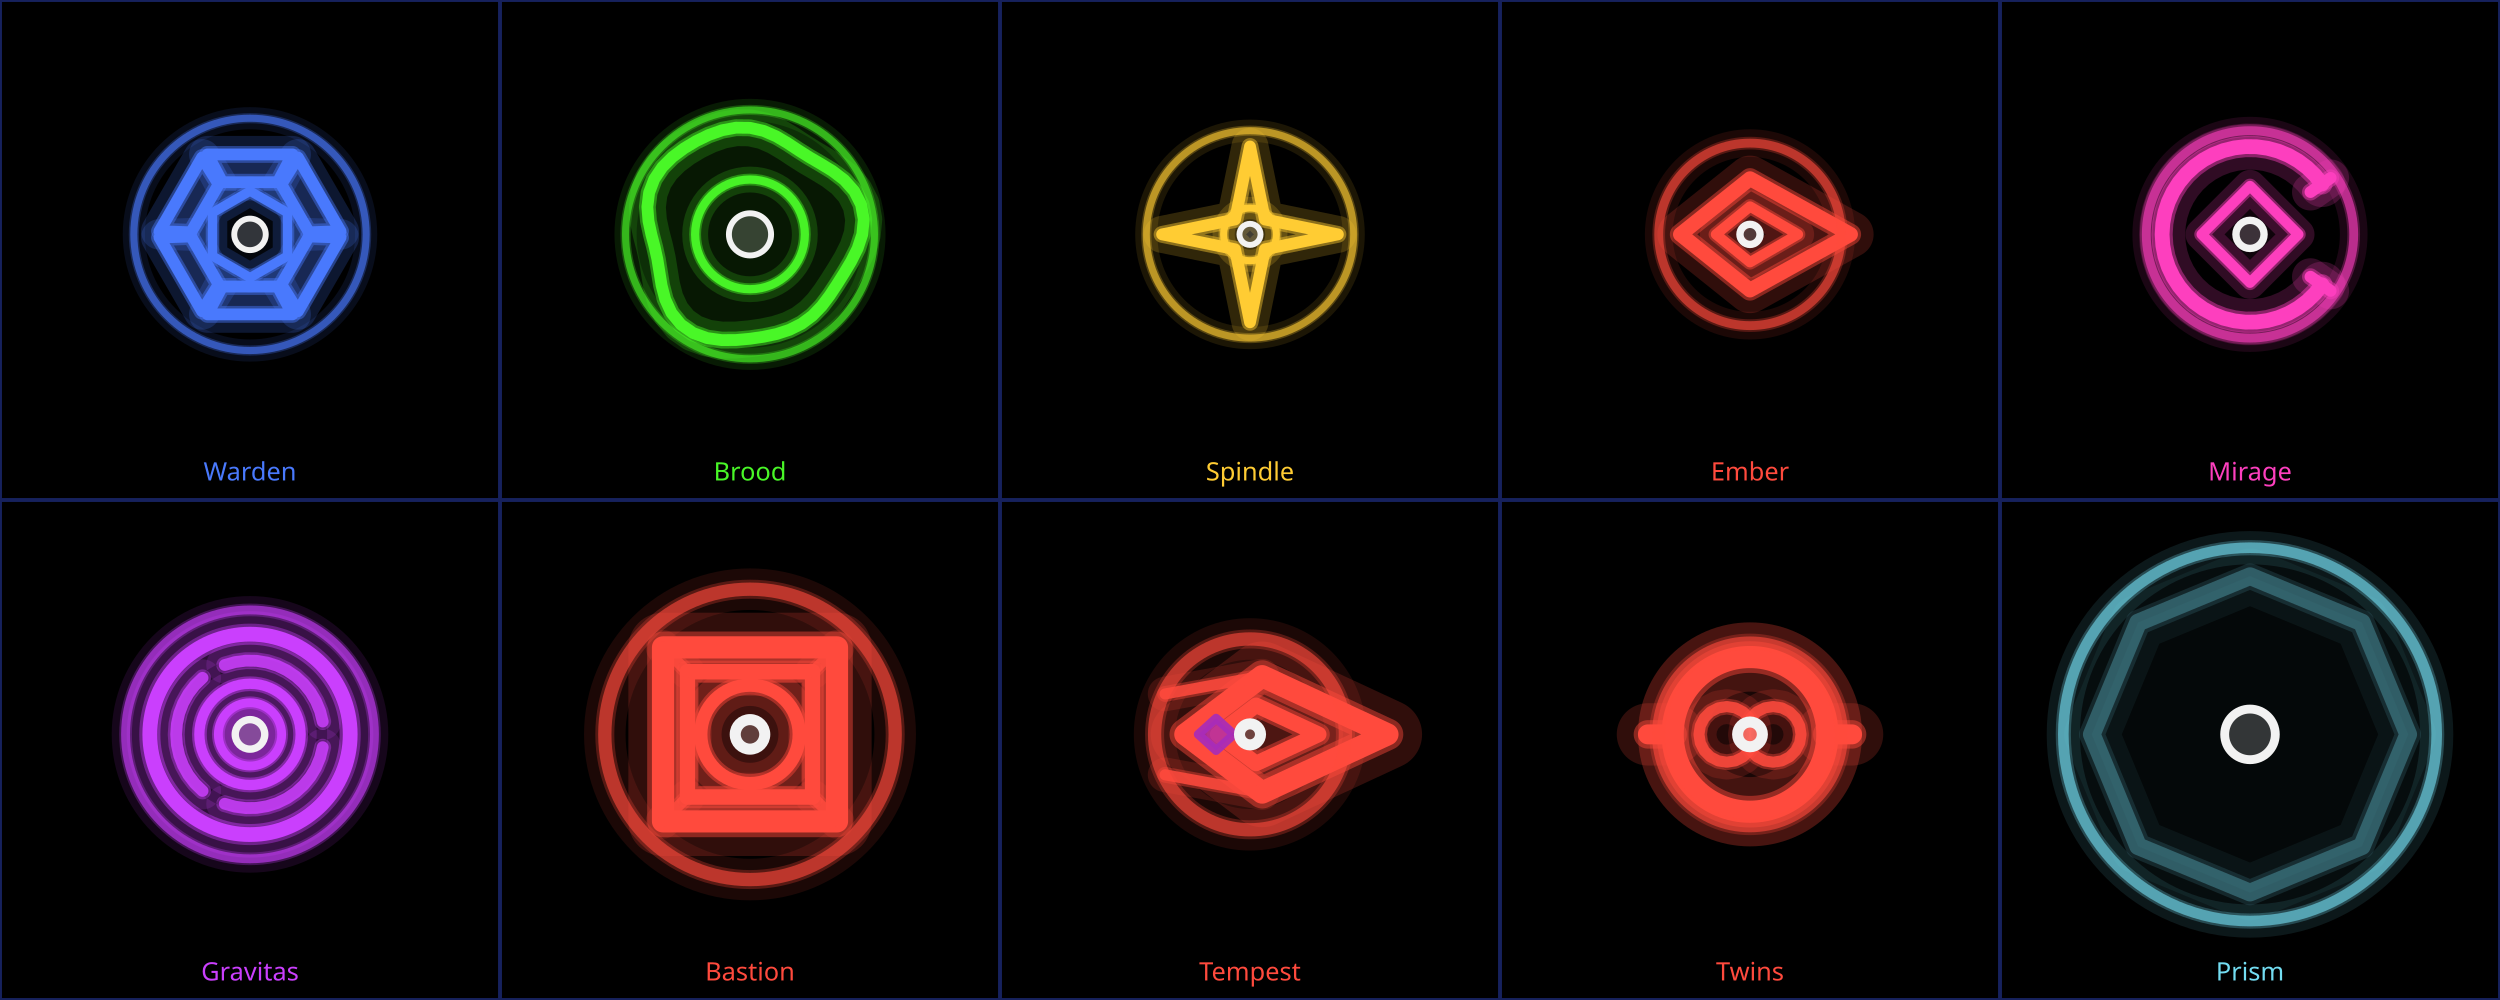
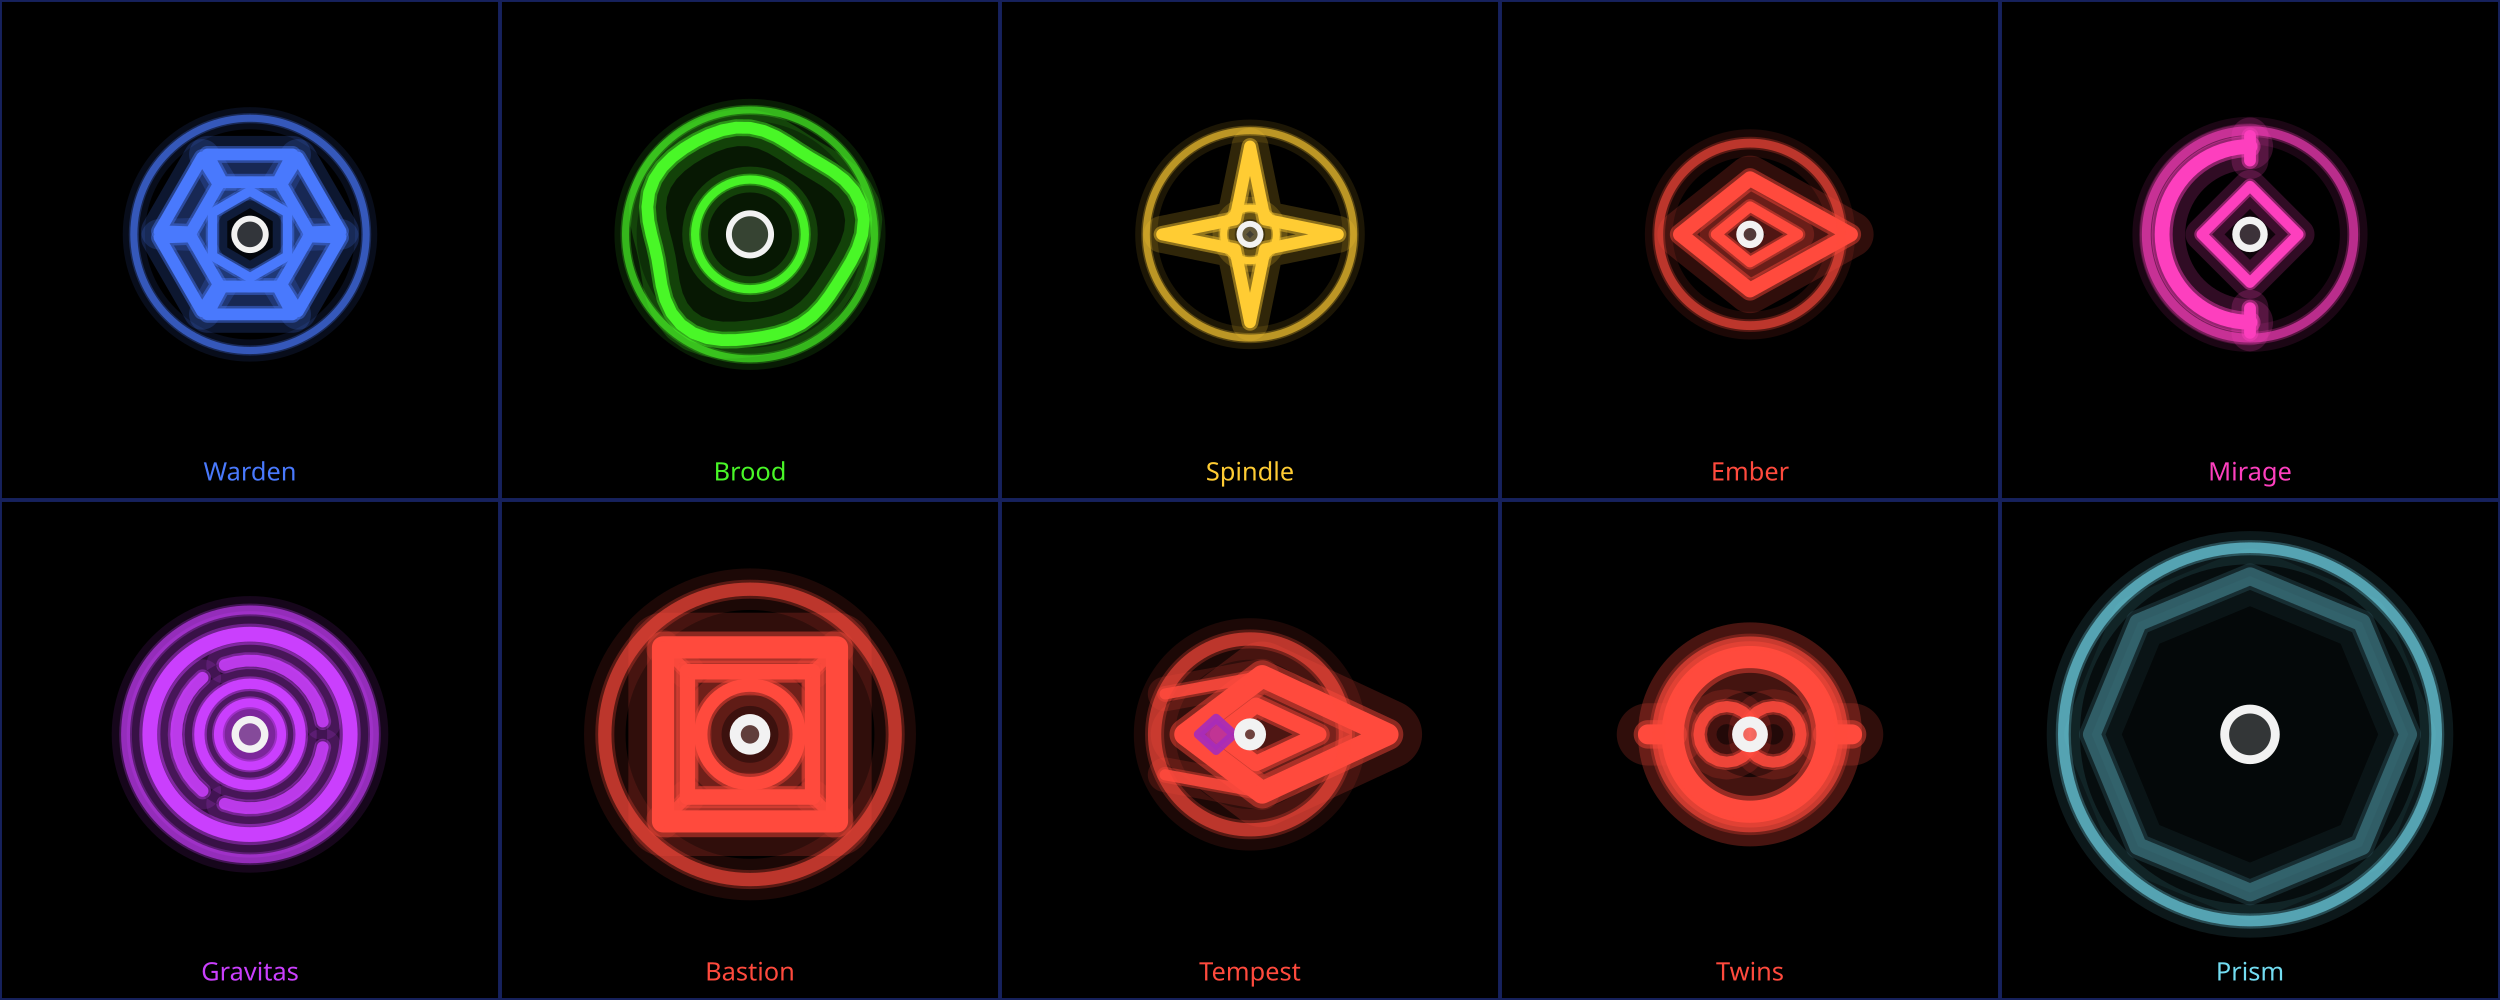
<svg xmlns="http://www.w3.org/2000/svg" width="1280" height="512" viewBox="0 0 1280 512">
  <rect width="1280" height="512" fill="#000000" />
  <g transform="translate(0.00 0.00)">
    <rect x="0.50" y="0.50" width="255" height="255" fill="none" stroke="#2c43ba" stroke-opacity="0.50" />
    <g transform="translate(128.00 120.00) scale(0.90)">
      <g fill="none" stroke="#4979fd" stroke-opacity="0.19" stroke-width="21.00" stroke-linejoin="round" stroke-linecap="round">
        <polygon points="51.49,1.80 27.30,43.69 17.81,28.49 33.58,1.17" />
        <polygon points="24.19,45.49 -24.19,45.49 -15.77,29.67 15.77,29.67" />
        <polygon points="-27.30,43.69 -51.49,1.80 -33.58,1.17 -17.81,28.49" />
        <polygon points="-51.49,-1.80 -27.30,-43.69 -17.81,-28.49 -33.58,-1.17" />
        <polygon points="-24.19,-45.49 24.19,-45.49 15.77,-29.67 -15.77,-29.67" />
        <polygon points="27.30,-43.69 51.49,-1.80 33.58,-1.17 17.81,-28.49" />
      </g>
      <g fill="none" stroke="#4979fd" stroke-opacity="0.44" stroke-width="9.60" stroke-linejoin="round" stroke-linecap="round">
        <polygon points="51.49,1.80 27.30,43.69 17.81,28.49 33.58,1.17" />
        <polygon points="24.19,45.49 -24.19,45.49 -15.77,29.67 15.77,29.67" />
        <polygon points="-27.30,43.69 -51.49,1.80 -33.58,1.17 -17.81,28.49" />
        <polygon points="-51.49,-1.80 -27.30,-43.69 -17.81,-28.49 -33.58,-1.17" />
        <polygon points="-24.19,-45.49 24.19,-45.49 15.77,-29.67 -15.77,-29.67" />
        <polygon points="27.30,-43.69 51.49,-1.80 33.58,-1.17 17.81,-28.49" />
      </g>
      <g fill="none" stroke="#4979fd" stroke-opacity="0.19" stroke-width="16.80" stroke-linejoin="round" stroke-linecap="round">
        <polygon points="0.00,-24.64 -21.34,-12.32 -21.34,12.32 0.00,24.64 21.34,12.32 21.34,-12.32" />
      </g>
      <g fill="none" stroke="#4979fd" stroke-opacity="0.44" stroke-width="7.68" stroke-linejoin="round" stroke-linecap="round">
        <polygon points="0.00,-24.64 -21.34,-12.32 -21.34,12.32 0.00,24.64 21.34,12.32 21.34,-12.32" />
      </g>
      <g fill="none" stroke="#4979fd" stroke-opacity="0.11" stroke-width="12.60" stroke-linejoin="round" stroke-linecap="round">
        <circle cx="0.00" cy="0.00" r="66.08" />
      </g>
      <g fill="none" stroke="#4979fd" stroke-opacity="0.26" stroke-width="5.76" stroke-linejoin="round" stroke-linecap="round">
        <circle cx="0.00" cy="0.00" r="66.08" />
      </g>
      <g fill="#4979fd" fill-opacity="0.18" stroke="none">
        <polygon points="51.49,1.80 27.30,43.69 17.81,28.49 33.58,1.17" />
        <polygon points="24.19,45.49 -24.19,45.49 -15.77,29.67 15.77,29.67" />
        <polygon points="-27.30,43.69 -51.49,1.80 -33.58,1.17 -17.81,28.49" />
        <polygon points="-51.49,-1.80 -27.30,-43.69 -17.81,-28.49 -33.58,-1.17" />
        <polygon points="-24.19,-45.49 24.19,-45.49 15.77,-29.67 -15.77,-29.67" />
        <polygon points="27.30,-43.69 51.49,-1.80 33.58,-1.17 17.81,-28.49" />
      </g>
      <g fill="none" stroke="#4979fd" stroke-opacity="1.00" stroke-width="6.72" stroke-linejoin="round" stroke-linecap="round">
        <polygon points="51.49,1.80 27.30,43.69 17.81,28.49 33.58,1.17" />
        <polygon points="24.19,45.49 -24.19,45.49 -15.77,29.67 15.77,29.67" />
        <polygon points="-27.30,43.69 -51.49,1.80 -33.58,1.17 -17.81,28.49" />
        <polygon points="-51.49,-1.80 -27.30,-43.69 -17.81,-28.49 -33.58,-1.17" />
        <polygon points="-24.19,-45.49 24.19,-45.49 15.77,-29.67 -15.77,-29.67" />
        <polygon points="27.30,-43.69 51.49,-1.80 33.58,-1.17 17.81,-28.49" />
      </g>
      <g fill="#4979fd" fill-opacity="0.05" stroke="none">
        <polygon points="0.00,-24.64 -21.34,-12.32 -21.34,12.32 0.00,24.64 21.34,12.32 21.34,-12.32" />
      </g>
      <g fill="none" stroke="#4979fd" stroke-opacity="1.00" stroke-width="5.38" stroke-linejoin="round" stroke-linecap="round">
        <polygon points="0.00,-24.64 -21.34,-12.32 -21.34,12.32 0.00,24.64 21.34,12.32 21.34,-12.32" />
      </g>
      <g fill="#f2f2f2" fill-opacity="0.20" stroke="none">
        <circle cx="0.00" cy="0.00" r="8.96" />
      </g>
      <g fill="none" stroke="#f2f2f2" stroke-opacity="1.00" stroke-width="3.36" stroke-linejoin="round" stroke-linecap="round">
        <circle cx="0.00" cy="0.00" r="8.96" />
      </g>
      <g fill="none" stroke="#4979fd" stroke-opacity="0.60" stroke-width="4.03" stroke-linejoin="round" stroke-linecap="round">
        <circle cx="0.00" cy="0.00" r="66.08" />
      </g>
    </g>
    <text x="128.00" y="246.00" fill="#4979fd" font-family="sans-serif" font-size="13" text-anchor="middle">Warden</text>
  </g>
  <g transform="translate(256.00 0.00)">
    <rect x="0.50" y="0.50" width="255" height="255" fill="none" stroke="#2c43ba" stroke-opacity="0.50" />
    <g transform="translate(128.00 120.00) scale(0.90)">
      <g fill="none" stroke="#49f727" stroke-opacity="0.19" stroke-width="21.00" stroke-linejoin="round" stroke-linecap="round">
        <polygon points="63.88,0.00 61.21,8.06 57.52,15.41 53.48,22.15 49.45,28.55 45.33,34.79 40.80,40.80 35.51,46.28 29.36,50.85 22.49,54.29 15.18,56.67 7.67,58.26 0.00,59.38 -7.91,60.10 -16.12,60.15 -24.44,58.99 -32.39,56.11 -39.33,51.26 -44.68,44.68 -48.23,37.01 -50.29,29.04 -51.54,21.35 -52.70,14.12 -54.25,7.14 -56.12,0.00 -57.76,-7.60 -58.40,-15.65 -57.38,-23.77 -54.47,-31.45 -49.87,-38.26 -44.05,-44.05 -37.54,-48.92 -30.64,-53.07 -23.43,-56.57 -15.87,-59.24 -7.99,-60.71 0.00,-60.62 7.75,-58.88 14.94,-55.76 21.49,-51.87 27.61,-47.82 33.72,-43.95 40.18,-40.18 46.97,-36.04 53.63,-30.96 59.33,-24.58 63.21,-16.94 64.72,-8.52" />
      </g>
      <g fill="none" stroke="#49f727" stroke-opacity="0.44" stroke-width="9.60" stroke-linejoin="round" stroke-linecap="round">
        <polygon points="63.88,0.00 61.21,8.06 57.52,15.41 53.48,22.15 49.45,28.55 45.33,34.79 40.80,40.80 35.51,46.28 29.36,50.85 22.49,54.29 15.18,56.67 7.67,58.26 0.00,59.38 -7.91,60.10 -16.12,60.15 -24.44,58.99 -32.39,56.11 -39.33,51.26 -44.68,44.68 -48.23,37.01 -50.29,29.04 -51.54,21.35 -52.70,14.12 -54.25,7.14 -56.12,0.00 -57.76,-7.60 -58.40,-15.65 -57.38,-23.77 -54.47,-31.45 -49.87,-38.26 -44.05,-44.05 -37.54,-48.92 -30.64,-53.07 -23.43,-56.57 -15.87,-59.24 -7.99,-60.71 0.00,-60.62 7.75,-58.88 14.94,-55.76 21.49,-51.87 27.61,-47.82 33.72,-43.95 40.18,-40.18 46.97,-36.04 53.63,-30.96 59.33,-24.58 63.21,-16.94 64.72,-8.52" />
      </g>
      <g fill="none" stroke="#49f727" stroke-opacity="0.18" stroke-width="14.70" stroke-linejoin="round" stroke-linecap="round">
        <circle cx="0.00" cy="0.00" r="31.20" />
      </g>
      <g fill="none" stroke="#49f727" stroke-opacity="0.42" stroke-width="6.72" stroke-linejoin="round" stroke-linecap="round">
        <circle cx="0.00" cy="0.00" r="31.20" />
      </g>
      <g fill="none" stroke="#49f727" stroke-opacity="0.11" stroke-width="12.60" stroke-linejoin="round" stroke-linecap="round">
        <circle cx="0.00" cy="0.00" r="70.80" />
      </g>
      <g fill="none" stroke="#49f727" stroke-opacity="0.26" stroke-width="5.76" stroke-linejoin="round" stroke-linecap="round">
        <circle cx="0.00" cy="0.00" r="70.80" />
      </g>
      <g fill="#49f727" fill-opacity="0.10" stroke="none">
        <polygon points="63.88,0.00 61.21,8.06 57.52,15.41 53.48,22.15 49.45,28.55 45.33,34.79 40.80,40.80 35.51,46.28 29.36,50.85 22.49,54.29 15.18,56.67 7.67,58.26 0.00,59.38 -7.91,60.10 -16.12,60.15 -24.44,58.99 -32.39,56.11 -39.33,51.26 -44.68,44.68 -48.23,37.01 -50.29,29.04 -51.54,21.35 -52.70,14.12 -54.25,7.14 -56.12,0.00 -57.76,-7.60 -58.40,-15.65 -57.38,-23.77 -54.47,-31.45 -49.87,-38.26 -44.05,-44.05 -37.54,-48.92 -30.64,-53.07 -23.43,-56.57 -15.87,-59.24 -7.99,-60.71 0.00,-60.62 7.75,-58.88 14.94,-55.76 21.49,-51.87 27.61,-47.82 33.72,-43.95 40.18,-40.18 46.97,-36.04 53.63,-30.96 59.33,-24.58 63.21,-16.94 64.72,-8.52" />
      </g>
      <g fill="none" stroke="#49f727" stroke-opacity="1.00" stroke-width="6.72" stroke-linejoin="round" stroke-linecap="round">
        <polygon points="63.88,0.00 61.21,8.06 57.52,15.41 53.48,22.15 49.45,28.55 45.33,34.79 40.80,40.80 35.51,46.28 29.36,50.85 22.49,54.29 15.18,56.67 7.67,58.26 0.00,59.38 -7.91,60.10 -16.12,60.15 -24.44,58.99 -32.39,56.11 -39.33,51.26 -44.68,44.68 -48.23,37.01 -50.29,29.04 -51.54,21.35 -52.70,14.12 -54.25,7.14 -56.12,0.00 -57.76,-7.60 -58.40,-15.65 -57.38,-23.77 -54.47,-31.45 -49.87,-38.26 -44.05,-44.05 -37.54,-48.92 -30.64,-53.07 -23.43,-56.57 -15.87,-59.24 -7.99,-60.71 0.00,-60.62 7.75,-58.88 14.94,-55.76 21.49,-51.87 27.61,-47.82 33.72,-43.95 40.18,-40.18 46.97,-36.04 53.63,-30.96 59.33,-24.58 63.21,-16.94 64.72,-8.52" />
      </g>
      <g fill="none" stroke="#49f727" stroke-opacity="0.95" stroke-width="4.70" stroke-linejoin="round" stroke-linecap="round">
        <circle cx="0.00" cy="0.00" r="31.20" />
      </g>
      <g fill="#f2f2f2" fill-opacity="0.20" stroke="none">
        <circle cx="0.00" cy="0.00" r="12.00" />
      </g>
      <g fill="none" stroke="#f2f2f2" stroke-opacity="1.00" stroke-width="3.36" stroke-linejoin="round" stroke-linecap="round">
        <circle cx="0.00" cy="0.00" r="12.00" />
      </g>
      <g fill="none" stroke="#49f727" stroke-opacity="0.60" stroke-width="4.03" stroke-linejoin="round" stroke-linecap="round">
        <circle cx="0.00" cy="0.00" r="70.80" />
      </g>
    </g>
    <text x="128.00" y="246.00" fill="#49f727" font-family="sans-serif" font-size="13" text-anchor="middle">Brood</text>
  </g>
  <g transform="translate(512.00 0.00)">
    <rect x="0.50" y="0.50" width="255" height="255" fill="none" stroke="#2c43ba" stroke-opacity="0.50" />
    <g transform="translate(128.00 120.00) scale(0.90)">
      <g fill="none" stroke="#ffcc33" stroke-opacity="0.19" stroke-width="21.00" stroke-linejoin="round" stroke-linecap="round">
        <polygon points="50.00,0.00 8.49,8.49 0.00,50.00 -8.49,8.49 -50.00,0.00 -8.49,-8.49 0.00,-50.00 8.49,-8.49" />
      </g>
      <g fill="none" stroke="#ffcc33" stroke-opacity="0.44" stroke-width="9.60" stroke-linejoin="round" stroke-linecap="round">
        <polygon points="50.00,0.00 8.49,8.49 0.00,50.00 -8.49,8.49 -50.00,0.00 -8.49,-8.49 0.00,-50.00 8.49,-8.49" />
      </g>
      <g fill="none" stroke="#ffcc33" stroke-opacity="0.19" stroke-width="12.60" stroke-linejoin="round" stroke-linecap="round">
        <circle cx="0.00" cy="0.00" r="15.00" />
      </g>
      <g fill="none" stroke="#ffcc33" stroke-opacity="0.44" stroke-width="5.76" stroke-linejoin="round" stroke-linecap="round">
        <circle cx="0.00" cy="0.00" r="15.00" />
      </g>
      <g fill="none" stroke="#ffcc33" stroke-opacity="0.11" stroke-width="12.60" stroke-linejoin="round" stroke-linecap="round">
        <circle cx="0.00" cy="0.00" r="59.00" />
      </g>
      <g fill="none" stroke="#ffcc33" stroke-opacity="0.26" stroke-width="5.76" stroke-linejoin="round" stroke-linecap="round">
        <circle cx="0.00" cy="0.00" r="59.00" />
      </g>
      <g fill="#ffcc33" fill-opacity="0.08" stroke="none">
        <polygon points="50.00,0.00 8.49,8.49 0.00,50.00 -8.49,8.49 -50.00,0.00 -8.49,-8.49 0.00,-50.00 8.49,-8.49" />
      </g>
      <g fill="none" stroke="#ffcc33" stroke-opacity="1.00" stroke-width="6.72" stroke-linejoin="round" stroke-linecap="round">
        <polygon points="50.00,0.00 8.49,8.49 0.00,50.00 -8.49,8.49 -50.00,0.00 -8.49,-8.49 0.00,-50.00 8.49,-8.49" />
      </g>
      <g fill="none" stroke="#ffcc33" stroke-opacity="1.00" stroke-width="4.03" stroke-linejoin="round" stroke-linecap="round">
        <circle cx="0.00" cy="0.00" r="15.00" />
      </g>
      <g fill="#f2f2f2" fill-opacity="0.20" stroke="none">
        <circle cx="0.00" cy="0.00" r="6.00" />
      </g>
      <g fill="none" stroke="#f2f2f2" stroke-opacity="1.00" stroke-width="3.36" stroke-linejoin="round" stroke-linecap="round">
        <circle cx="0.00" cy="0.00" r="6.00" />
      </g>
      <g fill="none" stroke="#ffcc33" stroke-opacity="0.60" stroke-width="4.03" stroke-linejoin="round" stroke-linecap="round">
        <circle cx="0.00" cy="0.00" r="59.00" />
      </g>
    </g>
    <text x="128.00" y="246.00" fill="#ffcc33" font-family="sans-serif" font-size="13" text-anchor="middle">Spindle</text>
  </g>
  <g transform="translate(768.00 0.00)">
    <rect x="0.50" y="0.50" width="255" height="255" fill="none" stroke="#2c43ba" stroke-opacity="0.50" />
    <g transform="translate(128.00 120.00) scale(0.90)">
      <g fill="none" stroke="#ff4a3d" stroke-opacity="0.19" stroke-width="26.25" stroke-linejoin="round" stroke-linecap="round">
        <polygon points="57.20,0.00 0.00,31.68 -39.60,0.00 0.00,-31.68" />
      </g>
      <g fill="none" stroke="#ff4a3d" stroke-opacity="0.44" stroke-width="12.00" stroke-linejoin="round" stroke-linecap="round">
        <polygon points="57.20,0.00 0.00,31.68 -39.60,0.00 0.00,-31.68" />
      </g>
      <g fill="none" stroke="#ff4a3d" stroke-opacity="0.19" stroke-width="18.38" stroke-linejoin="round" stroke-linecap="round">
        <polygon points="27.28,0.00 0.00,15.84 -19.36,0.00 0.00,-15.84" />
      </g>
      <g fill="none" stroke="#ff4a3d" stroke-opacity="0.44" stroke-width="8.40" stroke-linejoin="round" stroke-linecap="round">
        <polygon points="27.28,0.00 0.00,15.84 -19.36,0.00 0.00,-15.84" />
      </g>
      <g fill="none" stroke="#ff4a3d" stroke-opacity="0.11" stroke-width="15.75" stroke-linejoin="round" stroke-linecap="round">
        <circle cx="0.00" cy="0.00" r="51.92" />
      </g>
      <g fill="none" stroke="#ff4a3d" stroke-opacity="0.26" stroke-width="7.20" stroke-linejoin="round" stroke-linecap="round">
        <circle cx="0.00" cy="0.00" r="51.92" />
      </g>
      <g fill="#ff4a3d" fill-opacity="0.12" stroke="none">
        <polygon points="57.20,0.00 0.00,31.68 -39.60,0.00 0.00,-31.68" />
      </g>
      <g fill="none" stroke="#ff4a3d" stroke-opacity="1.00" stroke-width="8.40" stroke-linejoin="round" stroke-linecap="round">
        <polygon points="57.20,0.00 0.00,31.68 -39.60,0.00 0.00,-31.68" />
      </g>
      <g fill="#ff4a3d" fill-opacity="0.05" stroke="none">
        <polygon points="27.28,0.00 0.00,15.84 -19.36,0.00 0.00,-15.84" />
      </g>
      <g fill="none" stroke="#ff4a3d" stroke-opacity="1.00" stroke-width="5.88" stroke-linejoin="round" stroke-linecap="round">
        <polygon points="27.28,0.00 0.00,15.84 -19.36,0.00 0.00,-15.84" />
      </g>
      <g fill="#f2f2f2" fill-opacity="0.20" stroke="none">
        <circle cx="0.00" cy="0.00" r="5.72" />
      </g>
      <g fill="none" stroke="#f2f2f2" stroke-opacity="1.00" stroke-width="4.20" stroke-linejoin="round" stroke-linecap="round">
        <circle cx="0.00" cy="0.00" r="5.72" />
      </g>
      <g fill="none" stroke="#ff4a3d" stroke-opacity="0.60" stroke-width="5.04" stroke-linejoin="round" stroke-linecap="round">
        <circle cx="0.00" cy="0.00" r="51.92" />
      </g>
    </g>
    <text x="128.00" y="246.00" fill="#ff4a3d" font-family="sans-serif" font-size="13" text-anchor="middle">Ember</text>
  </g>
  <g transform="translate(1024.00 0.00)">
    <rect x="0.50" y="0.50" width="255" height="255" fill="none" stroke="#2c43ba" stroke-opacity="0.50" />
    <g transform="translate(128.00 120.00) scale(0.90)">
      <g fill="none" stroke="#fd3fbe" stroke-opacity="0.19" stroke-width="26.25" stroke-linejoin="round" stroke-linecap="round">
-         <polyline points="40.96,28.68 37.01,33.62 32.47,38.02 27.41,41.81 21.92,44.94 16.07,47.35 9.97,49.00 3.71,49.86 -2.62,49.93 -8.90,49.20 -15.04,47.69 -20.93,45.41 -26.50,42.40 -31.64,38.72 -36.27,34.42 -40.32,29.57 -43.73,24.24 -46.44,18.53 -48.41,12.52 -49.60,6.31 -50.00,0.00 -49.60,-6.31 -48.41,-12.52 -46.44,-18.53 -43.73,-24.24 -40.32,-29.57 -36.27,-34.42 -31.64,-38.72 -26.50,-42.40 -20.93,-45.41 -15.04,-47.69 -8.90,-49.20 -2.62,-49.93 3.71,-49.86 9.97,-49.00 16.07,-47.35 21.92,-44.94 27.41,-41.81 32.47,-38.02 37.01,-33.62 40.96,-28.68" />
+         <polyline points="0.00,50.00 -3.92,49.85 -7.82,49.38 -11.67,48.62 -15.45,47.55 -19.13,46.19 -22.70,44.55 -26.12,42.63 -29.39,40.45 -32.47,38.02 -35.36,35.36 -38.02,32.47 -40.45,29.39 -42.63,26.12 -44.55,22.70 -46.19,19.13 -47.55,15.45 -48.62,11.67 -49.38,7.82 -49.85,3.92 -50.00,0.00 -49.85,-3.92 -49.38,-7.82 -48.62,-11.67 -47.55,-15.45 -46.19,-19.13 -44.55,-22.70 -42.63,-26.12 -40.45,-29.39 -38.02,-32.47 -35.36,-35.36 -32.47,-38.02 -29.39,-40.45 -26.12,-42.63 -22.70,-44.55 -19.13,-46.19 -15.45,-47.55 -11.67,-48.62 -7.82,-49.38 -3.92,-49.85 0.00,-50.00" />
      </g>
      <g fill="none" stroke="#fd3fbe" stroke-opacity="0.44" stroke-width="12.00" stroke-linejoin="round" stroke-linecap="round">
-         <polyline points="40.96,28.68 37.01,33.62 32.47,38.02 27.41,41.81 21.92,44.94 16.07,47.35 9.97,49.00 3.71,49.86 -2.62,49.93 -8.90,49.20 -15.04,47.69 -20.93,45.41 -26.50,42.40 -31.64,38.72 -36.27,34.42 -40.32,29.57 -43.73,24.24 -46.44,18.53 -48.41,12.52 -49.60,6.31 -50.00,0.00 -49.60,-6.31 -48.41,-12.52 -46.44,-18.53 -43.73,-24.24 -40.32,-29.57 -36.27,-34.42 -31.64,-38.72 -26.50,-42.40 -20.93,-45.41 -15.04,-47.69 -8.90,-49.20 -2.62,-49.93 3.71,-49.86 9.97,-49.00 16.07,-47.35 21.92,-44.94 27.41,-41.81 32.47,-38.02 37.01,-33.62 40.96,-28.68" />
+         <polyline points="0.00,50.00 -3.92,49.85 -7.82,49.38 -11.67,48.62 -15.45,47.55 -19.13,46.19 -22.70,44.55 -26.12,42.63 -29.39,40.45 -32.47,38.02 -35.36,35.36 -38.02,32.47 -40.45,29.39 -42.63,26.12 -44.55,22.70 -46.19,19.13 -47.55,15.45 -48.62,11.67 -49.38,7.82 -49.85,3.92 -50.00,0.00 -49.85,-3.92 -49.38,-7.82 -48.62,-11.67 -47.55,-15.45 -46.19,-19.13 -44.55,-22.70 -42.63,-26.12 -40.45,-29.39 -38.02,-32.47 -35.36,-35.36 -32.47,-38.02 -29.39,-40.45 -26.12,-42.63 -22.70,-44.55 -19.13,-46.19 -15.45,-47.55 -11.67,-48.62 -7.82,-49.38 -3.92,-49.85 0.00,-50.00" />
      </g>
      <g fill="none" stroke="#fd3fbe" stroke-opacity="0.19" stroke-width="21.00" stroke-linejoin="round" stroke-linecap="round">
-         <polyline points="34.40,24.09 45.87,32.12" />
-         <polyline points="34.40,-24.09 45.87,-32.12" />
+         <polyline points="0.00,42.00 0.00,56.00" />
+         <polyline points="0.00,-42.00 0.00,-56.00" />
      </g>
      <g fill="none" stroke="#fd3fbe" stroke-opacity="0.44" stroke-width="9.60" stroke-linejoin="round" stroke-linecap="round">
-         <polyline points="34.40,24.09 45.87,32.12" />
-         <polyline points="34.40,-24.09 45.87,-32.12" />
+         <polyline points="0.00,42.00 0.00,56.00" />
+         <polyline points="0.00,-42.00 0.00,-56.00" />
      </g>
      <g fill="none" stroke="#fd3fbe" stroke-opacity="0.19" stroke-width="18.38" stroke-linejoin="round" stroke-linecap="round">
        <polygon points="0.00,-27.50 -27.50,0.00 0.00,27.50 27.50,0.00" />
      </g>
      <g fill="none" stroke="#fd3fbe" stroke-opacity="0.44" stroke-width="8.40" stroke-linejoin="round" stroke-linecap="round">
        <polygon points="0.00,-27.50 -27.50,0.00 0.00,27.50 27.50,0.00" />
      </g>
      <g fill="none" stroke="#fd3fbe" stroke-opacity="0.11" stroke-width="15.75" stroke-linejoin="round" stroke-linecap="round">
        <circle cx="0.00" cy="0.00" r="59.00" />
      </g>
      <g fill="none" stroke="#fd3fbe" stroke-opacity="0.26" stroke-width="7.20" stroke-linejoin="round" stroke-linecap="round">
        <circle cx="0.00" cy="0.00" r="59.00" />
      </g>
      <g fill="none" stroke="#fd3fbe" stroke-opacity="1.00" stroke-width="8.40" stroke-linejoin="round" stroke-linecap="round">
-         <polyline points="40.96,28.68 37.01,33.62 32.47,38.02 27.41,41.81 21.92,44.94 16.07,47.35 9.97,49.00 3.71,49.86 -2.62,49.93 -8.90,49.20 -15.04,47.69 -20.93,45.41 -26.50,42.40 -31.64,38.72 -36.27,34.42 -40.32,29.57 -43.73,24.24 -46.44,18.53 -48.41,12.52 -49.60,6.31 -50.00,0.00 -49.60,-6.31 -48.41,-12.52 -46.44,-18.53 -43.73,-24.24 -40.32,-29.57 -36.27,-34.42 -31.64,-38.72 -26.50,-42.40 -20.93,-45.41 -15.04,-47.69 -8.90,-49.20 -2.62,-49.93 3.71,-49.86 9.97,-49.00 16.07,-47.35 21.92,-44.94 27.41,-41.81 32.47,-38.02 37.01,-33.62 40.96,-28.68" />
+         <polyline points="0.00,50.00 -3.92,49.85 -7.82,49.38 -11.67,48.62 -15.45,47.55 -19.13,46.19 -22.70,44.55 -26.12,42.63 -29.39,40.45 -32.47,38.02 -35.36,35.36 -38.02,32.47 -40.45,29.39 -42.63,26.12 -44.55,22.70 -46.19,19.13 -47.55,15.45 -48.62,11.67 -49.38,7.82 -49.85,3.92 -50.00,0.00 -49.85,-3.92 -49.38,-7.82 -48.62,-11.67 -47.55,-15.45 -46.19,-19.13 -44.55,-22.70 -42.63,-26.12 -40.45,-29.39 -38.02,-32.47 -35.36,-35.36 -32.47,-38.02 -29.39,-40.45 -26.12,-42.63 -22.70,-44.55 -19.13,-46.19 -15.45,-47.55 -11.67,-48.62 -7.82,-49.38 -3.92,-49.85 0.00,-50.00" />
      </g>
      <g fill="none" stroke="#fd3fbe" stroke-opacity="1.00" stroke-width="6.72" stroke-linejoin="round" stroke-linecap="round">
-         <polyline points="34.40,24.09 45.87,32.12" />
-         <polyline points="34.40,-24.09 45.87,-32.12" />
+         <polyline points="0.00,42.00 0.00,56.00" />
+         <polyline points="0.00,-42.00 0.00,-56.00" />
      </g>
      <g fill="#fd3fbe" fill-opacity="0.06" stroke="none">
        <polygon points="0.00,-27.50 -27.50,0.00 0.00,27.50 27.50,0.00" />
      </g>
      <g fill="none" stroke="#fd3fbe" stroke-opacity="1.00" stroke-width="5.88" stroke-linejoin="round" stroke-linecap="round">
        <polygon points="0.00,-27.50 -27.50,0.00 0.00,27.50 27.50,0.00" />
      </g>
      <g fill="#f2f2f2" fill-opacity="0.20" stroke="none">
        <circle cx="0.00" cy="0.00" r="8.00" />
      </g>
      <g fill="none" stroke="#f2f2f2" stroke-opacity="1.00" stroke-width="4.20" stroke-linejoin="round" stroke-linecap="round">
        <circle cx="0.00" cy="0.00" r="8.00" />
      </g>
      <g fill="none" stroke="#fd3fbe" stroke-opacity="0.60" stroke-width="5.04" stroke-linejoin="round" stroke-linecap="round">
        <circle cx="0.00" cy="0.00" r="59.00" />
      </g>
    </g>
    <text x="128.00" y="246.00" fill="#fd3fbe" font-family="sans-serif" font-size="13" text-anchor="middle">Mirage</text>
  </g>
  <g transform="translate(0.00 256.00)">
    <rect x="0.50" y="0.50" width="255" height="255" fill="none" stroke="#2c43ba" stroke-opacity="0.50" />
    <g transform="translate(128.00 120.00) scale(0.90)">
      <g fill="none" stroke="#ca3ffd" stroke-opacity="0.19" stroke-width="26.25" stroke-linejoin="round" stroke-linecap="round">
        <circle cx="0.00" cy="0.00" r="57.00" />
      </g>
      <g fill="none" stroke="#ca3ffd" stroke-opacity="0.44" stroke-width="12.00" stroke-linejoin="round" stroke-linecap="round">
        <circle cx="0.00" cy="0.00" r="57.00" />
      </g>
      <g fill="none" stroke="#ca3ffd" stroke-opacity="0.16" stroke-width="21.00" stroke-linejoin="round" stroke-linecap="round">
        <polyline points="41.36,7.29 39.87,13.21 37.53,18.85 34.40,24.09 30.55,28.82 26.05,32.95 21.00,36.37 15.51,39.03 9.69,40.87 3.66,41.84 -2.44,41.93 -8.49,41.13 -14.36,39.47" />
        <polyline points="-27.00,32.17 -31.38,27.92 -35.09,23.08 -38.06,17.75 -40.24,12.05 -41.56,6.09 -42.00,0.00 -41.56,-6.09 -40.24,-12.05 -38.06,-17.75 -35.09,-23.08 -31.38,-27.92 -27.00,-32.17" />
        <polyline points="-14.36,-39.47 -8.49,-41.13 -2.44,-41.93 3.66,-41.84 9.69,-40.87 15.51,-39.03 21.00,-36.37 26.05,-32.95 30.55,-28.82 34.40,-24.09 37.53,-18.85 39.87,-13.21 41.36,-7.29" />
      </g>
      <g fill="none" stroke="#ca3ffd" stroke-opacity="0.37" stroke-width="9.60" stroke-linejoin="round" stroke-linecap="round">
        <polyline points="41.36,7.29 39.87,13.21 37.53,18.85 34.40,24.09 30.55,28.82 26.05,32.95 21.00,36.37 15.51,39.03 9.69,40.87 3.66,41.84 -2.44,41.93 -8.49,41.13 -14.36,39.47" />
        <polyline points="-27.00,32.17 -31.38,27.92 -35.09,23.08 -38.06,17.75 -40.24,12.05 -41.56,6.09 -42.00,0.00 -41.56,-6.09 -40.24,-12.05 -38.06,-17.75 -35.09,-23.08 -31.38,-27.92 -27.00,-32.17" />
        <polyline points="-14.36,-39.47 -8.49,-41.13 -2.44,-41.93 3.66,-41.84 9.69,-40.87 15.51,-39.03 21.00,-36.37 26.05,-32.95 30.55,-28.82 34.40,-24.09 37.53,-18.85 39.87,-13.21 41.36,-7.29" />
      </g>
      <g fill="none" stroke="#ca3ffd" stroke-opacity="0.19" stroke-width="18.38" stroke-linejoin="round" stroke-linecap="round">
        <circle cx="0.00" cy="0.00" r="28.80" />
      </g>
      <g fill="none" stroke="#ca3ffd" stroke-opacity="0.44" stroke-width="8.40" stroke-linejoin="round" stroke-linecap="round">
        <circle cx="0.00" cy="0.00" r="28.80" />
      </g>
      <g fill="none" stroke="#ca3ffd" stroke-opacity="0.19" stroke-width="15.75" stroke-linejoin="round" stroke-linecap="round">
        <circle cx="0.00" cy="0.00" r="18.00" />
      </g>
      <g fill="none" stroke="#ca3ffd" stroke-opacity="0.44" stroke-width="7.20" stroke-linejoin="round" stroke-linecap="round">
        <circle cx="0.00" cy="0.00" r="18.00" />
      </g>
      <g fill="none" stroke="#ca3ffd" stroke-opacity="0.11" stroke-width="15.75" stroke-linejoin="round" stroke-linecap="round">
        <circle cx="0.00" cy="0.00" r="70.80" />
      </g>
      <g fill="none" stroke="#ca3ffd" stroke-opacity="0.26" stroke-width="7.20" stroke-linejoin="round" stroke-linecap="round">
        <circle cx="0.00" cy="0.00" r="70.80" />
      </g>
      <g fill="#ca3ffd" fill-opacity="0.05" stroke="none">
        <circle cx="0.00" cy="0.00" r="57.00" />
      </g>
      <g fill="none" stroke="#ca3ffd" stroke-opacity="1.00" stroke-width="8.40" stroke-linejoin="round" stroke-linecap="round">
        <circle cx="0.00" cy="0.00" r="57.00" />
      </g>
      <g fill="none" stroke="#ca3ffd" stroke-opacity="0.85" stroke-width="6.72" stroke-linejoin="round" stroke-linecap="round">
        <polyline points="41.36,7.29 39.87,13.21 37.53,18.85 34.40,24.09 30.55,28.82 26.05,32.95 21.00,36.37 15.51,39.03 9.69,40.87 3.66,41.84 -2.44,41.93 -8.49,41.13 -14.36,39.47" />
        <polyline points="-27.00,32.17 -31.38,27.92 -35.09,23.08 -38.06,17.75 -40.24,12.05 -41.56,6.09 -42.00,0.00 -41.56,-6.09 -40.24,-12.05 -38.06,-17.75 -35.09,-23.08 -31.38,-27.92 -27.00,-32.17" />
        <polyline points="-14.36,-39.47 -8.49,-41.13 -2.44,-41.93 3.66,-41.84 9.69,-40.87 15.51,-39.03 21.00,-36.37 26.05,-32.95 30.55,-28.82 34.40,-24.09 37.53,-18.85 39.87,-13.21 41.36,-7.29" />
      </g>
      <g fill="none" stroke="#ca3ffd" stroke-opacity="1.00" stroke-width="5.88" stroke-linejoin="round" stroke-linecap="round">
        <circle cx="0.00" cy="0.00" r="28.80" />
      </g>
      <g fill="#ca3ffd" fill-opacity="0.50" stroke="none">
        <circle cx="0.00" cy="0.00" r="18.00" />
      </g>
      <g fill="none" stroke="#ca3ffd" stroke-opacity="1.00" stroke-width="5.04" stroke-linejoin="round" stroke-linecap="round">
        <circle cx="0.00" cy="0.00" r="18.00" />
      </g>
      <g fill="#f2f2f2" fill-opacity="0.20" stroke="none">
        <circle cx="0.00" cy="0.00" r="8.40" />
      </g>
      <g fill="none" stroke="#f2f2f2" stroke-opacity="1.00" stroke-width="4.20" stroke-linejoin="round" stroke-linecap="round">
        <circle cx="0.00" cy="0.00" r="8.40" />
      </g>
      <g fill="none" stroke="#ca3ffd" stroke-opacity="0.60" stroke-width="5.04" stroke-linejoin="round" stroke-linecap="round">
        <circle cx="0.00" cy="0.00" r="70.80" />
      </g>
    </g>
    <text x="128.00" y="246.00" fill="#ca3ffd" font-family="sans-serif" font-size="13" text-anchor="middle">Gravitas</text>
  </g>
  <g transform="translate(256.00 256.00)">
    <rect x="0.50" y="0.50" width="255" height="255" fill="none" stroke="#2c43ba" stroke-opacity="0.50" />
    <g transform="translate(128.00 120.00) scale(0.90)">
      <g fill="none" stroke="#ff4a3d" stroke-opacity="0.19" stroke-width="39.38" stroke-linejoin="round" stroke-linecap="round">
        <polygon points="49.50,-49.50 -49.50,-49.50 -49.50,49.50 49.50,49.50" />
      </g>
      <g fill="none" stroke="#ff4a3d" stroke-opacity="0.44" stroke-width="18.00" stroke-linejoin="round" stroke-linecap="round">
        <polygon points="49.50,-49.50 -49.50,-49.50 -49.50,49.50 49.50,49.50" />
      </g>
      <g fill="none" stroke="#ff4a3d" stroke-opacity="0.19" stroke-width="27.56" stroke-linejoin="round" stroke-linecap="round">
        <polygon points="35.64,-35.64 -35.64,-35.64 -35.64,35.64 35.64,35.64" />
      </g>
      <g fill="none" stroke="#ff4a3d" stroke-opacity="0.44" stroke-width="12.60" stroke-linejoin="round" stroke-linecap="round">
        <polygon points="35.64,-35.64 -35.64,-35.64 -35.64,35.64 35.64,35.64" />
      </g>
      <g fill="none" stroke="#ff4a3d" stroke-opacity="0.16" stroke-width="19.69" stroke-linejoin="round" stroke-linecap="round">
        <polyline points="35.64,35.64 49.50,49.50" />
        <polyline points="-35.64,35.64 -49.50,49.50" />
        <polyline points="-35.64,-35.64 -49.50,-49.50" />
        <polyline points="35.64,-35.64 49.50,-49.50" />
      </g>
      <g fill="none" stroke="#ff4a3d" stroke-opacity="0.37" stroke-width="9.00" stroke-linejoin="round" stroke-linecap="round">
        <polyline points="35.64,35.64 49.50,49.50" />
        <polyline points="-35.64,35.64 -49.50,49.50" />
        <polyline points="-35.64,-35.64 -49.50,-49.50" />
        <polyline points="35.64,-35.64 49.50,-49.50" />
      </g>
      <g fill="none" stroke="#ff4a3d" stroke-opacity="0.19" stroke-width="23.63" stroke-linejoin="round" stroke-linecap="round">
        <circle cx="0.00" cy="0.00" r="28.00" />
      </g>
      <g fill="none" stroke="#ff4a3d" stroke-opacity="0.44" stroke-width="10.80" stroke-linejoin="round" stroke-linecap="round">
        <circle cx="0.00" cy="0.00" r="28.00" />
      </g>
      <g fill="none" stroke="#ff4a3d" stroke-opacity="0.11" stroke-width="23.63" stroke-linejoin="round" stroke-linecap="round">
        <circle cx="0.00" cy="0.00" r="82.60" />
      </g>
      <g fill="none" stroke="#ff4a3d" stroke-opacity="0.26" stroke-width="10.80" stroke-linejoin="round" stroke-linecap="round">
        <circle cx="0.00" cy="0.00" r="82.60" />
      </g>
      <g fill="#ff4a3d" fill-opacity="0.10" stroke="none">
        <polygon points="49.50,-49.50 -49.50,-49.50 -49.50,49.50 49.50,49.50" />
      </g>
      <g fill="none" stroke="#ff4a3d" stroke-opacity="1.00" stroke-width="12.60" stroke-linejoin="round" stroke-linecap="round">
        <polygon points="49.50,-49.50 -49.50,-49.50 -49.50,49.50 49.50,49.50" />
      </g>
      <g fill="#ff4a3d" fill-opacity="0.06" stroke="none">
        <polygon points="35.64,-35.64 -35.64,-35.64 -35.64,35.64 35.64,35.64" />
      </g>
      <g fill="none" stroke="#ff4a3d" stroke-opacity="1.00" stroke-width="8.82" stroke-linejoin="round" stroke-linecap="round">
        <polygon points="35.64,-35.64 -35.64,-35.64 -35.64,35.64 35.64,35.64" />
      </g>
      <g fill="none" stroke="#ff4a3d" stroke-opacity="0.85" stroke-width="6.30" stroke-linejoin="round" stroke-linecap="round">
        <polyline points="35.64,35.64 49.50,49.50" />
        <polyline points="-35.64,35.64 -49.50,49.50" />
        <polyline points="-35.64,-35.64 -49.50,-49.50" />
        <polyline points="35.64,-35.64 49.50,-49.50" />
      </g>
      <g fill="#ff4a3d" fill-opacity="0.10" stroke="none">
        <circle cx="0.00" cy="0.00" r="28.00" />
      </g>
      <g fill="none" stroke="#ff4a3d" stroke-opacity="1.00" stroke-width="7.56" stroke-linejoin="round" stroke-linecap="round">
        <circle cx="0.00" cy="0.00" r="28.00" />
      </g>
      <g fill="#f2f2f2" fill-opacity="0.20" stroke="none">
        <circle cx="0.00" cy="0.00" r="8.40" />
      </g>
      <g fill="none" stroke="#f2f2f2" stroke-opacity="1.00" stroke-width="6.30" stroke-linejoin="round" stroke-linecap="round">
        <circle cx="0.00" cy="0.00" r="8.40" />
      </g>
      <g fill="none" stroke="#ff4a3d" stroke-opacity="0.60" stroke-width="7.56" stroke-linejoin="round" stroke-linecap="round">
        <circle cx="0.00" cy="0.00" r="82.60" />
      </g>
    </g>
    <text x="128.00" y="246.00" fill="#ff4a3d" font-family="sans-serif" font-size="13" text-anchor="middle">Bastion</text>
  </g>
  <g transform="translate(512.00 256.00)">
    <rect x="0.50" y="0.50" width="255" height="255" fill="none" stroke="#2c43ba" stroke-opacity="0.50" />
    <g transform="translate(128.00 120.00) scale(0.90)">
      <g fill="none" stroke="#ff4a3d" stroke-opacity="0.19" stroke-width="39.38" stroke-linejoin="round" stroke-linecap="round">
        <polygon points="78.20,0.00 6.90,33.12 -36.80,0.00 6.90,-33.12" />
      </g>
      <g fill="none" stroke="#ff4a3d" stroke-opacity="0.44" stroke-width="18.00" stroke-linejoin="round" stroke-linecap="round">
        <polygon points="78.20,0.00 6.90,33.12 -36.80,0.00 6.90,-33.12" />
      </g>
      <g fill="none" stroke="#ff4a3d" stroke-opacity="0.16" stroke-width="19.69" stroke-linejoin="round" stroke-linecap="round">
        <polyline points="6.90,33.12 -48.30,23.00" />
        <polyline points="6.90,-33.12 -48.30,-23.00" />
      </g>
      <g fill="none" stroke="#ff4a3d" stroke-opacity="0.37" stroke-width="9.00" stroke-linejoin="round" stroke-linecap="round">
        <polyline points="6.90,33.12 -48.30,23.00" />
        <polyline points="6.90,-33.12 -48.30,-23.00" />
      </g>
      <g fill="none" stroke="#ff4a3d" stroke-opacity="0.19" stroke-width="27.56" stroke-linejoin="round" stroke-linecap="round">
        <polygon points="39.10,0.00 3.45,16.56 -18.40,0.00 3.45,-16.56" />
      </g>
      <g fill="none" stroke="#ff4a3d" stroke-opacity="0.44" stroke-width="12.60" stroke-linejoin="round" stroke-linecap="round">
        <polygon points="39.10,0.00 3.45,16.56 -18.40,0.00 3.45,-16.56" />
      </g>
      <g fill="none" stroke="#ff4a3d" stroke-opacity="0.11" stroke-width="23.63" stroke-linejoin="round" stroke-linecap="round">
        <circle cx="0.00" cy="0.00" r="54.28" />
      </g>
      <g fill="none" stroke="#ff4a3d" stroke-opacity="0.26" stroke-width="10.80" stroke-linejoin="round" stroke-linecap="round">
        <circle cx="0.00" cy="0.00" r="54.28" />
      </g>
      <g fill="#ff4a3d" fill-opacity="0.10" stroke="none">
        <polygon points="78.20,0.00 6.90,33.12 -36.80,0.00 6.90,-33.12" />
      </g>
      <g fill="none" stroke="#ff4a3d" stroke-opacity="1.00" stroke-width="12.60" stroke-linejoin="round" stroke-linecap="round">
        <polygon points="78.20,0.00 6.90,33.12 -36.80,0.00 6.90,-33.12" />
      </g>
      <g fill="none" stroke="#ff4a3d" stroke-opacity="0.85" stroke-width="6.30" stroke-linejoin="round" stroke-linecap="round">
        <polyline points="6.90,33.12 -48.30,23.00" />
        <polyline points="6.90,-33.12 -48.30,-23.00" />
      </g>
      <g fill="#ff4a3d" fill-opacity="0.05" stroke="none">
        <polygon points="39.10,0.00 3.45,16.56 -18.40,0.00 3.45,-16.56" />
      </g>
      <g fill="none" stroke="#ff4a3d" stroke-opacity="1.00" stroke-width="8.82" stroke-linejoin="round" stroke-linecap="round">
        <polygon points="39.10,0.00 3.45,16.56 -18.40,0.00 3.45,-16.56" />
      </g>
      <g fill="#a72cba" fill-opacity="0.70" stroke="none">
        <polygon points="-9.20,0.00 -19.32,9.20 -29.44,0.00 -19.32,-9.20" />
      </g>
      <g fill="none" stroke="#a72cba" stroke-opacity="0.90" stroke-width="5.04" stroke-linejoin="round" stroke-linecap="round">
        <polygon points="-9.20,0.00 -19.32,9.20 -29.44,0.00 -19.32,-9.20" />
      </g>
      <g fill="#f2f2f2" fill-opacity="0.20" stroke="none">
        <circle cx="0.00" cy="0.00" r="5.98" />
      </g>
      <g fill="none" stroke="#f2f2f2" stroke-opacity="1.00" stroke-width="6.30" stroke-linejoin="round" stroke-linecap="round">
        <circle cx="0.00" cy="0.00" r="5.98" />
      </g>
      <g fill="none" stroke="#ff4a3d" stroke-opacity="0.60" stroke-width="7.56" stroke-linejoin="round" stroke-linecap="round">
        <circle cx="0.00" cy="0.00" r="54.28" />
      </g>
    </g>
    <text x="128.00" y="246.00" fill="#ff4a3d" font-family="sans-serif" font-size="13" text-anchor="middle">Tempest</text>
  </g>
  <g transform="translate(768.00 256.00)">
    <rect x="0.50" y="0.50" width="255" height="255" fill="none" stroke="#2c43ba" stroke-opacity="0.50" />
    <g transform="translate(128.00 120.00) scale(0.90)">
      <g fill="none" stroke="#ff4a3d" stroke-opacity="0.19" stroke-width="39.38" stroke-linejoin="round" stroke-linecap="round">
        <circle cx="0.00" cy="0.00" r="44.00" />
      </g>
      <g fill="none" stroke="#ff4a3d" stroke-opacity="0.44" stroke-width="18.00" stroke-linejoin="round" stroke-linecap="round">
        <circle cx="0.00" cy="0.00" r="44.00" />
      </g>
      <g fill="none" stroke="#ff4a3d" stroke-opacity="0.19" stroke-width="35.44" stroke-linejoin="round" stroke-linecap="round">
        <polyline points="44.00,0.00 58.08,0.00" />
        <polyline points="-44.00,0.00 -58.08,0.00" />
      </g>
      <g fill="none" stroke="#ff4a3d" stroke-opacity="0.44" stroke-width="16.20" stroke-linejoin="round" stroke-linecap="round">
        <polyline points="44.00,0.00 58.08,0.00" />
        <polyline points="-44.00,0.00 -58.08,0.00" />
      </g>
      <g fill="none" stroke="#ff4a3d" stroke-opacity="0.16" stroke-width="19.69" stroke-linejoin="round" stroke-linecap="round">
        <polygon points="2.64,0.00 1.86,4.89 -0.39,9.31 -3.89,12.81 -8.31,15.06 -13.20,15.84 -18.09,15.06 -22.51,12.81 -26.01,9.31 -28.26,4.89 -29.04,0.00 -28.26,-4.89 -26.01,-9.31 -22.51,-12.81 -18.09,-15.06 -13.20,-15.84 -8.31,-15.06 -3.89,-12.81 -0.39,-9.31 1.86,-4.89" />
        <polygon points="29.04,0.00 28.26,4.89 26.01,9.31 22.51,12.81 18.09,15.06 13.20,15.84 8.31,15.06 3.89,12.81 0.39,9.31 -1.86,4.89 -2.64,0.00 -1.86,-4.89 0.39,-9.31 3.89,-12.81 8.31,-15.06 13.20,-15.84 18.09,-15.06 22.51,-12.81 26.01,-9.31 28.26,-4.89" />
      </g>
      <g fill="none" stroke="#ff4a3d" stroke-opacity="0.37" stroke-width="9.00" stroke-linejoin="round" stroke-linecap="round">
        <polygon points="2.64,0.00 1.86,4.89 -0.39,9.31 -3.89,12.81 -8.31,15.06 -13.20,15.84 -18.09,15.06 -22.51,12.81 -26.01,9.31 -28.26,4.89 -29.04,0.00 -28.26,-4.89 -26.01,-9.31 -22.51,-12.81 -18.09,-15.06 -13.20,-15.84 -8.31,-15.06 -3.89,-12.81 -0.39,-9.31 1.86,-4.89" />
        <polygon points="29.04,0.00 28.26,4.89 26.01,9.31 22.51,12.81 18.09,15.06 13.20,15.84 8.31,15.06 3.89,12.81 0.39,9.31 -1.86,4.89 -2.64,0.00 -1.86,-4.89 0.39,-9.31 3.89,-12.81 8.31,-15.06 13.20,-15.84 18.09,-15.06 22.51,-12.81 26.01,-9.31 28.26,-4.89" />
      </g>
      <g fill="none" stroke="#ff4a3d" stroke-opacity="0.11" stroke-width="23.63" stroke-linejoin="round" stroke-linecap="round">
        <circle cx="0.00" cy="0.00" r="51.92" />
      </g>
      <g fill="none" stroke="#ff4a3d" stroke-opacity="0.26" stroke-width="10.80" stroke-linejoin="round" stroke-linecap="round">
        <circle cx="0.00" cy="0.00" r="51.92" />
      </g>
      <g fill="#ff4a3d" fill-opacity="0.10" stroke="none">
        <circle cx="0.00" cy="0.00" r="44.00" />
      </g>
      <g fill="none" stroke="#ff4a3d" stroke-opacity="1.00" stroke-width="12.60" stroke-linejoin="round" stroke-linecap="round">
        <circle cx="0.00" cy="0.00" r="44.00" />
      </g>
      <g fill="none" stroke="#ff4a3d" stroke-opacity="1.00" stroke-width="11.34" stroke-linejoin="round" stroke-linecap="round">
        <polyline points="44.00,0.00 58.08,0.00" />
        <polyline points="-44.00,0.00 -58.08,0.00" />
      </g>
      <g fill="#ff4a3d" fill-opacity="0.04" stroke="none">
        <polygon points="2.64,0.00 1.86,4.89 -0.39,9.31 -3.89,12.81 -8.31,15.06 -13.20,15.84 -18.09,15.06 -22.51,12.81 -26.01,9.31 -28.26,4.89 -29.04,0.00 -28.26,-4.89 -26.01,-9.31 -22.51,-12.81 -18.09,-15.06 -13.20,-15.84 -8.31,-15.06 -3.89,-12.81 -0.39,-9.31 1.86,-4.89" />
        <polygon points="29.04,0.00 28.26,4.89 26.01,9.31 22.51,12.81 18.09,15.06 13.20,15.84 8.31,15.06 3.89,12.81 0.39,9.31 -1.86,4.89 -2.64,0.00 -1.86,-4.89 0.39,-9.31 3.89,-12.81 8.31,-15.06 13.20,-15.84 18.09,-15.06 22.51,-12.81 26.01,-9.31 28.26,-4.89" />
      </g>
      <g fill="none" stroke="#ff4a3d" stroke-opacity="0.85" stroke-width="6.30" stroke-linejoin="round" stroke-linecap="round">
        <polygon points="2.64,0.00 1.86,4.89 -0.39,9.31 -3.89,12.81 -8.31,15.06 -13.20,15.84 -18.09,15.06 -22.51,12.81 -26.01,9.31 -28.26,4.89 -29.04,0.00 -28.26,-4.89 -26.01,-9.31 -22.51,-12.81 -18.09,-15.06 -13.20,-15.84 -8.31,-15.06 -3.89,-12.81 -0.39,-9.31 1.86,-4.89" />
        <polygon points="29.04,0.00 28.26,4.89 26.01,9.31 22.51,12.81 18.09,15.06 13.20,15.84 8.31,15.06 3.89,12.81 0.39,9.31 -1.86,4.89 -2.64,0.00 -1.86,-4.89 0.39,-9.31 3.89,-12.81 8.31,-15.06 13.20,-15.84 18.09,-15.06 22.51,-12.81 26.01,-9.31 28.26,-4.89" />
      </g>
      <g fill="#f2f2f2" fill-opacity="0.20" stroke="none">
        <circle cx="0.00" cy="0.00" r="7.04" />
      </g>
      <g fill="none" stroke="#f2f2f2" stroke-opacity="1.00" stroke-width="6.30" stroke-linejoin="round" stroke-linecap="round">
        <circle cx="0.00" cy="0.00" r="7.04" />
      </g>
      <g fill="none" stroke="#ff4a3d" stroke-opacity="0.60" stroke-width="7.56" stroke-linejoin="round" stroke-linecap="round">
        <circle cx="0.00" cy="0.00" r="51.92" />
      </g>
    </g>
    <text x="128.00" y="246.00" fill="#ff4a3d" font-family="sans-serif" font-size="13" text-anchor="middle">Twins</text>
  </g>
  <g transform="translate(1024.00 256.00)">
    <rect x="0.50" y="0.50" width="255" height="255" fill="none" stroke="#2c43ba" stroke-opacity="0.50" />
    <g transform="translate(128.00 120.00) scale(0.90)">
      <g fill="none" stroke="#73ddf2" stroke-opacity="0.06" stroke-width="31.50" stroke-linejoin="round" stroke-linecap="round">
        <polygon points="90.00,0.00 81.21,21.21 72.43,42.43 63.64,63.64 42.43,72.43 21.21,81.21 0.00,90.00 -21.21,81.21 -42.43,72.43 -63.64,63.64 -72.43,42.43 -81.21,21.21 -90.00,0.00 -81.21,-21.21 -72.43,-42.43 -63.64,-63.64 -42.43,-72.43 -21.21,-81.21 0.00,-90.00 21.21,-81.21 42.43,-72.43 63.64,-63.64 72.43,-42.43 81.21,-21.21" />
      </g>
      <g fill="none" stroke="#73ddf2" stroke-opacity="0.13" stroke-width="14.40" stroke-linejoin="round" stroke-linecap="round">
        <polygon points="90.00,0.00 81.21,21.21 72.43,42.43 63.64,63.64 42.43,72.43 21.21,81.21 0.00,90.00 -21.21,81.21 -42.43,72.43 -63.64,63.64 -72.43,42.43 -81.21,21.21 -90.00,0.00 -81.21,-21.21 -72.43,-42.43 -63.64,-63.64 -42.43,-72.43 -21.21,-81.21 0.00,-90.00 21.21,-81.21 42.43,-72.43 63.64,-63.64 72.43,-42.43 81.21,-21.21" />
      </g>
      <g fill="none" stroke="#73ddf2" stroke-opacity="0.11" stroke-width="18.90" stroke-linejoin="round" stroke-linecap="round">
        <circle cx="0.00" cy="0.00" r="106.20" />
      </g>
      <g fill="none" stroke="#73ddf2" stroke-opacity="0.26" stroke-width="8.64" stroke-linejoin="round" stroke-linecap="round">
        <circle cx="0.00" cy="0.00" r="106.20" />
      </g>
      <g fill="#73ddf2" fill-opacity="0.04" stroke="none">
        <polygon points="90.00,0.00 81.21,21.21 72.43,42.43 63.64,63.64 42.43,72.43 21.21,81.21 0.00,90.00 -21.21,81.21 -42.43,72.43 -63.64,63.64 -72.43,42.43 -81.21,21.21 -90.00,0.00 -81.21,-21.21 -72.43,-42.43 -63.64,-63.64 -42.43,-72.43 -21.21,-81.21 0.00,-90.00 21.21,-81.21 42.43,-72.43 63.64,-63.64 72.43,-42.43 81.21,-21.21" />
      </g>
      <g fill="none" stroke="#73ddf2" stroke-opacity="0.30" stroke-width="10.08" stroke-linejoin="round" stroke-linecap="round">
        <polygon points="90.00,0.00 81.21,21.21 72.43,42.43 63.64,63.64 42.43,72.43 21.21,81.21 0.00,90.00 -21.21,81.21 -42.43,72.43 -63.64,63.64 -72.43,42.43 -81.21,21.21 -90.00,0.00 -81.21,-21.21 -72.43,-42.43 -63.64,-63.64 -42.43,-72.43 -21.21,-81.21 0.00,-90.00 21.21,-81.21 42.43,-72.43 63.64,-63.64 72.43,-42.43 81.21,-21.21" />
      </g>
      <g fill="#f2f2f2" fill-opacity="0.20" stroke="none">
        <circle cx="0.00" cy="0.00" r="14.40" />
      </g>
      <g fill="none" stroke="#f2f2f2" stroke-opacity="1.00" stroke-width="5.04" stroke-linejoin="round" stroke-linecap="round">
        <circle cx="0.00" cy="0.00" r="14.40" />
      </g>
      <g fill="none" stroke="#73ddf2" stroke-opacity="0.60" stroke-width="6.05" stroke-linejoin="round" stroke-linecap="round">
        <circle cx="0.00" cy="0.00" r="106.20" />
      </g>
    </g>
    <text x="128.00" y="246.00" fill="#73ddf2" font-family="sans-serif" font-size="13" text-anchor="middle">Prism</text>
  </g>
</svg>
